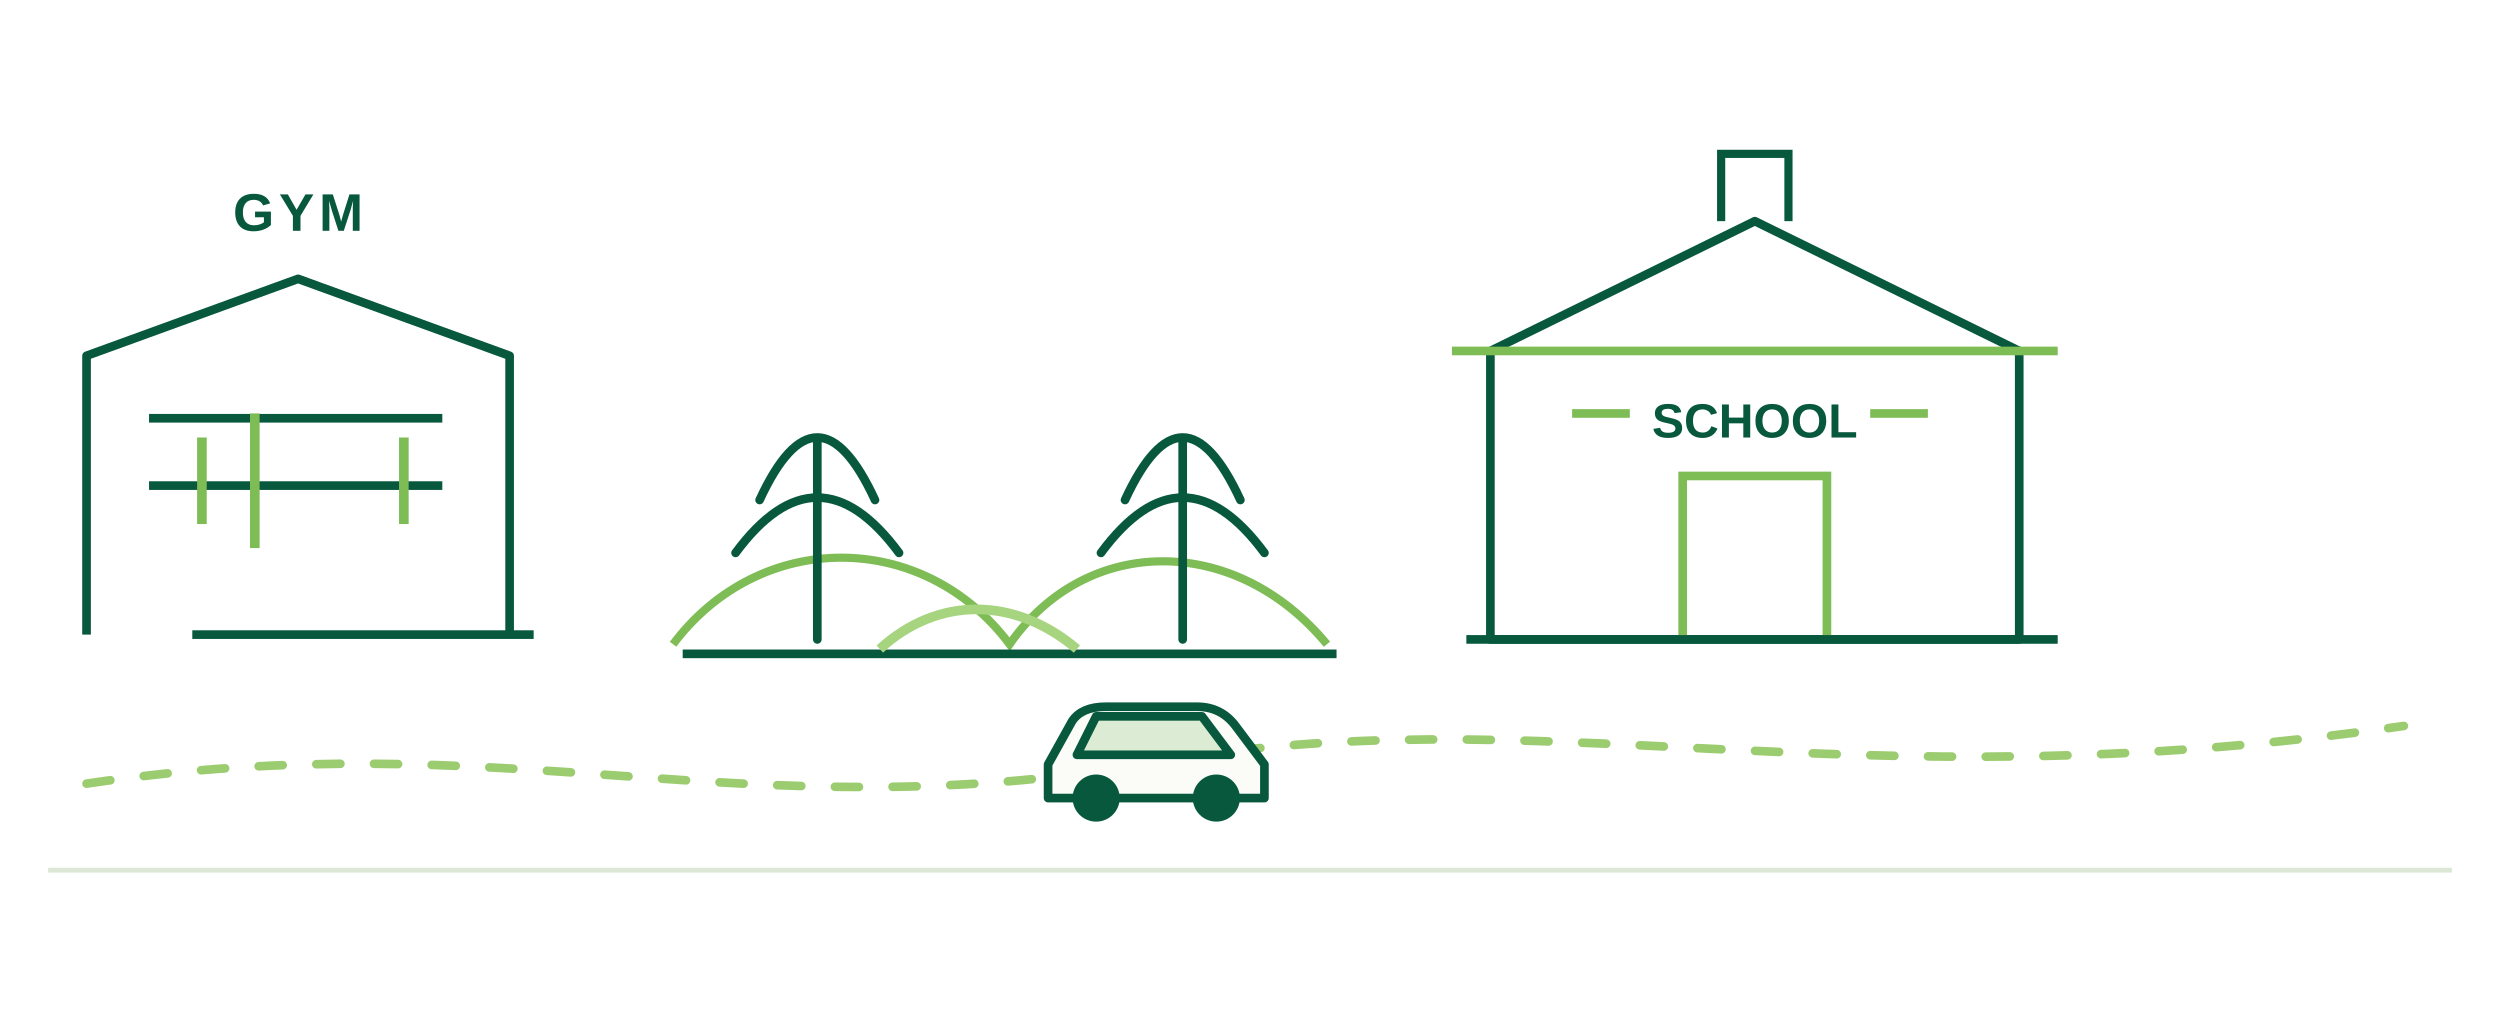
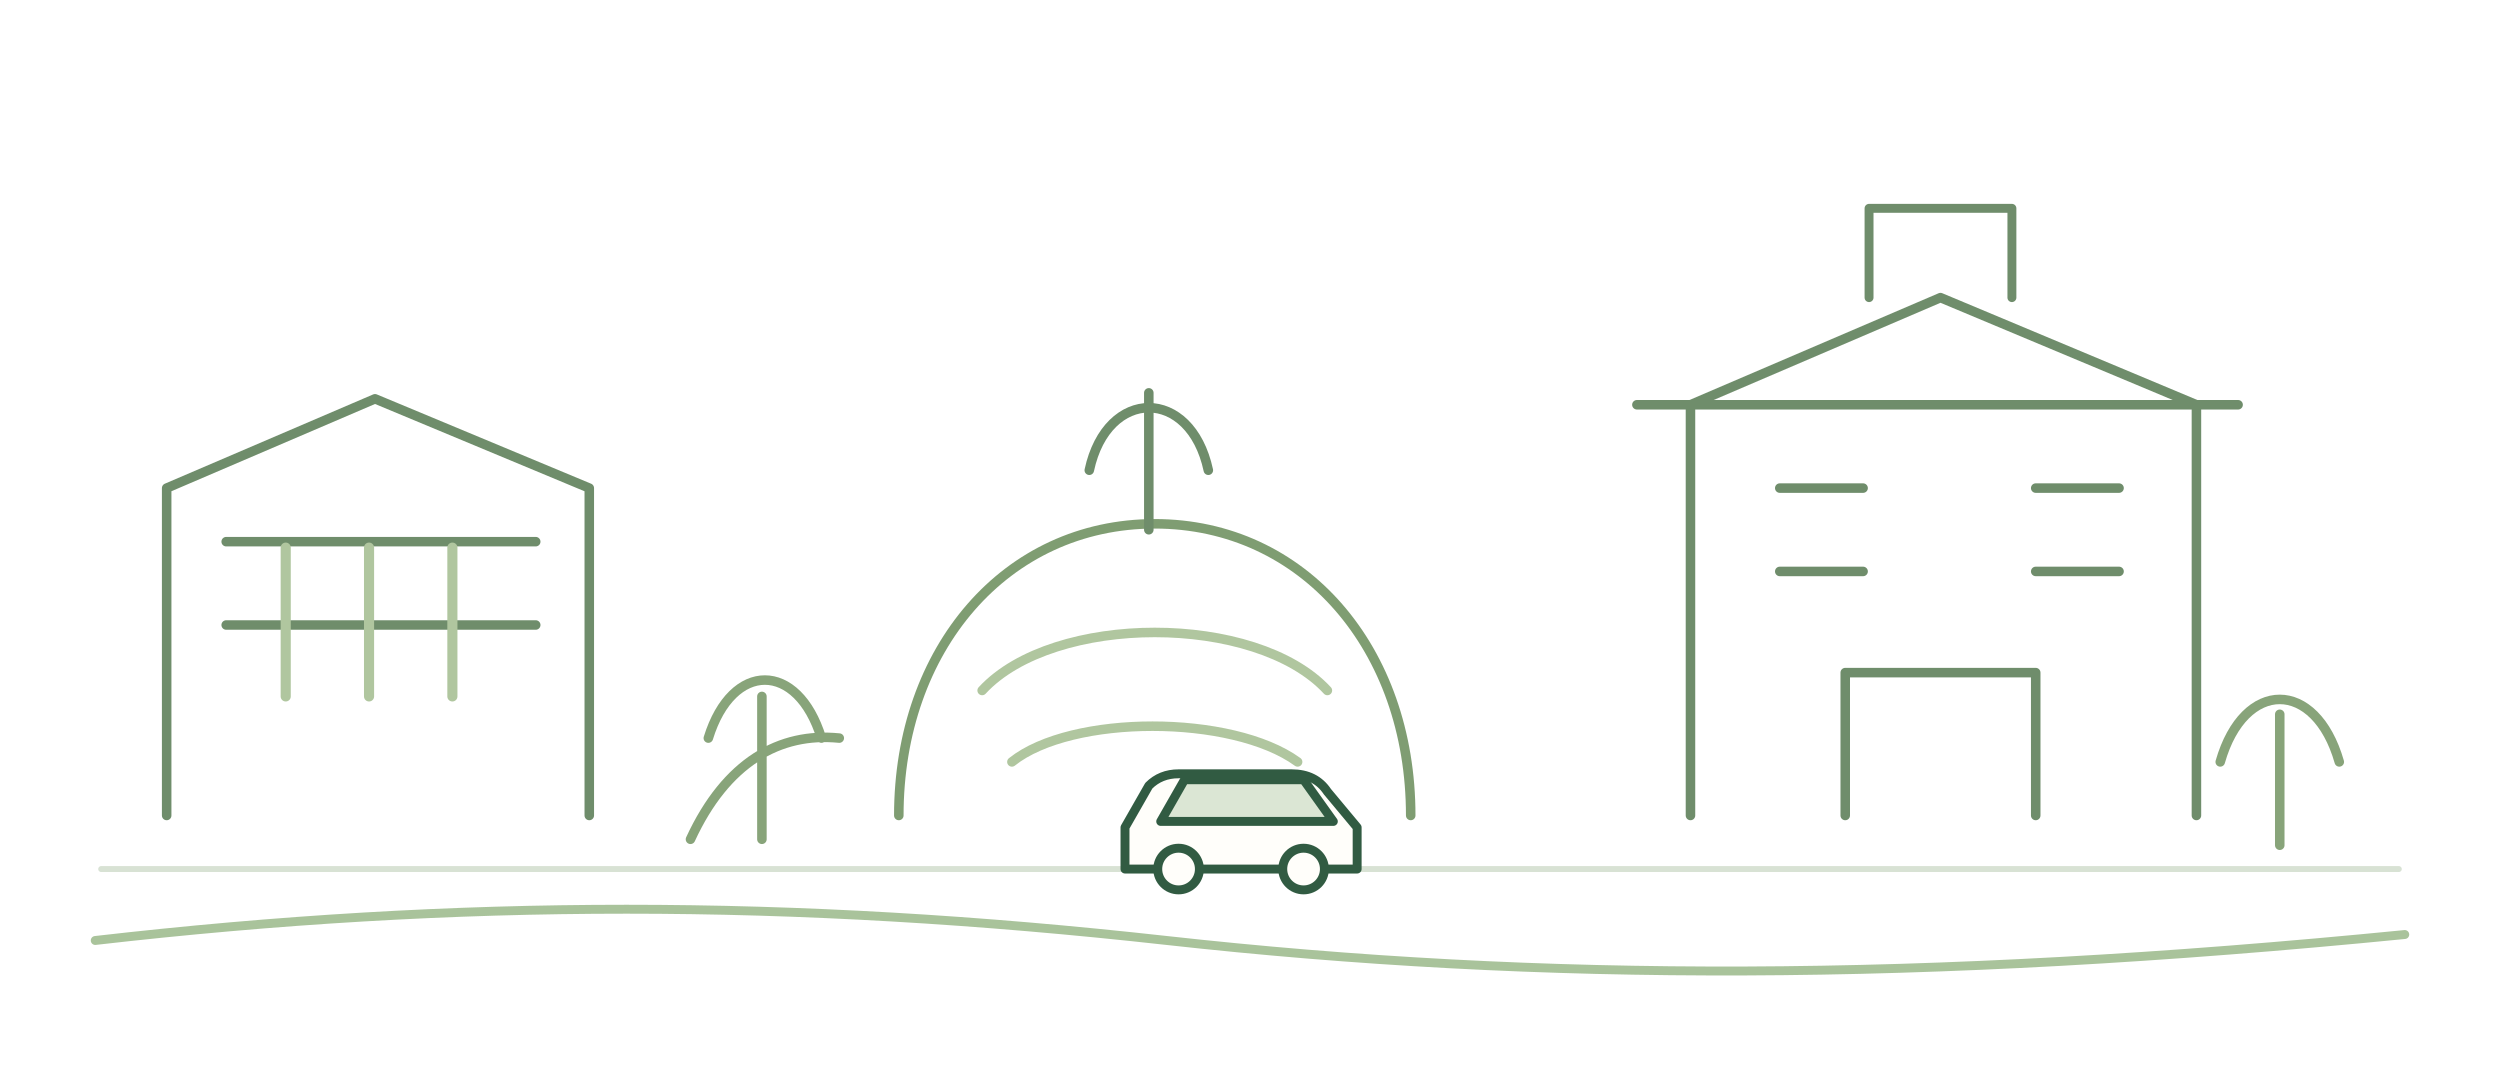
- <svg xmlns="http://www.w3.org/2000/svg" viewBox="0 0 520 210" fill="none">
-   <path d="M18 132 V74 L62 58 L106 74 V132 M31 87 H92 M31 101 H92" stroke="#07583d" stroke-width="1.8" stroke-linejoin="round" />
-   <path d="M42 91 V109 M53 86 V114 M84 91 V109" stroke="#7ebc56" stroke-width="2" />
-   <text x="62" y="48" text-anchor="middle" fill="#07583d" font-family="Arial,sans-serif" font-size="11" font-weight="700" letter-spacing="1">GYM</text>
-   <path d="M40 132 H111" stroke="#07583d" stroke-width="1.8" />
-   <path d="M140 134 C158 110 192 110 210 134 C226 111 257 111 276 134" stroke="#7ebc56" stroke-width="1.7" />
-   <path d="M170 133 V91 M158 104 Q170 78 182 104 M153 115 Q170 92 187 115 M246 133 V91 M234 104 Q246 78 258 104 M229 115 Q246 92 263 115" stroke="#07583d" stroke-width="1.8" stroke-linecap="round" />
-   <path d="M142 136 H278" stroke="#07583d" stroke-width="1.8" />
-   <path d="M183 135 C195 124 211 124 224 135" stroke="#a7d47f" stroke-width="2" />
-   <path d="M310 133 V73 L365 46 L420 73 V133 Z" stroke="#07583d" stroke-width="1.8" stroke-linejoin="round" />
-   <path d="M302 73 H428 M350 133 V99 H380 V133 M327 86 H339 M389 86 H401" stroke="#7ebc56" stroke-width="1.8" />
-   <path d="M358 46 V32 H372 V46" stroke="#07583d" stroke-width="1.7" />
-   <text x="365" y="91" text-anchor="middle" fill="#07583d" font-family="Arial,sans-serif" font-size="10" font-weight="700">SCHOOL</text>
-   <path d="M305 133 H428" stroke="#07583d" stroke-width="1.8" />
-   <path d="M18 163 C105 150 154 173 238 159 C320 144 383 168 500 151" stroke="#9ccc70" stroke-width="1.8" stroke-linecap="round" stroke-dasharray="5 7" />
-   <g transform="translate(218 145)" stroke="#07583d" stroke-width="1.8" stroke-linejoin="round">
-     <path d="M0 14 L5 5 Q7 2 12 2 H31 Q36 2 39 6 L45 14 V21 H0Z" fill="#fbfcf8" />
-     <path d="M10 4 L6 12 H38 L32 4Z" fill="#dcebd4" />
-     <circle cx="10" cy="21" r="4" fill="#07583d" />
-     <circle cx="35" cy="21" r="4" fill="#07583d" />
+ <svg xmlns="http://www.w3.org/2000/svg" viewBox="0 0 420 180" fill="none">
+   <g stroke-linecap="round" stroke-linejoin="round">
+     <path d="M17 146h386" stroke="#d8e2d4" />
+     <path d="M28 137V82l35-15 36 15v55M38 91h52M38 105h52" stroke="#6f8d6b" stroke-width="1.6" />
+     <path d="M48 92v25m14-25v25m14-25v25" stroke="#b0c69f" stroke-width="1.7" />
+     <path d="M151 137c0-28 18-49 43-49s43 21 43 49" stroke="#7f9d72" stroke-width="1.6" />
+     <path d="M165 116c12-13 46-13 58 0M170 128c10-8 37-8 48 0" stroke="#b0c69f" stroke-width="1.6" />
+     <path d="M193 89V66m-10 13c3-14 17-14 20 0m-20 0c3-14 17-14 20 0" stroke="#6f8d6b" stroke-width="1.6" />
+     <path d="M284 137V68l42-18 43 18v69M275 68h101M299 82h14m29 0h14M299 96h14m29 0h14M310 137v-24h32v24" stroke="#6f8d6b" stroke-width="1.6" />
+     <path d="M314 50V35h24v15" stroke="#6f8d6b" stroke-width="1.5" />
+     <path d="M116 141c6-13 15-18 25-17m-13 17v-24m-9 7c4-13 15-13 19 0" stroke="#88a47a" stroke-width="1.6" />
+     <path d="M383 142v-22m-10 8c4-14 16-14 20 0" stroke="#88a47a" stroke-width="1.6" />
+     <path d="M16 158c61-7 117-7 180 0s127 7 208-1" stroke="#a9c39b" stroke-width="1.5" />
  </g>
-   <path d="M10 181 H510" stroke="#dce8d5" stroke-width="1" />
+   <g transform="translate(189 128)" stroke="#315b42" stroke-width="1.5" stroke-linejoin="round">
+     <path d="M0 11 4 4q2-2 5-2h19q4 0 6 3l5 6v7H0Z" fill="#fffefa" />
+     <path d="m10 3-4 7h29l-5-7Z" fill="#dbe6d4" />
+     <circle cx="9" cy="18" r="3.5" fill="#fffefa" />
+     <circle cx="30" cy="18" r="3.5" fill="#fffefa" />
+   </g>
</svg>
